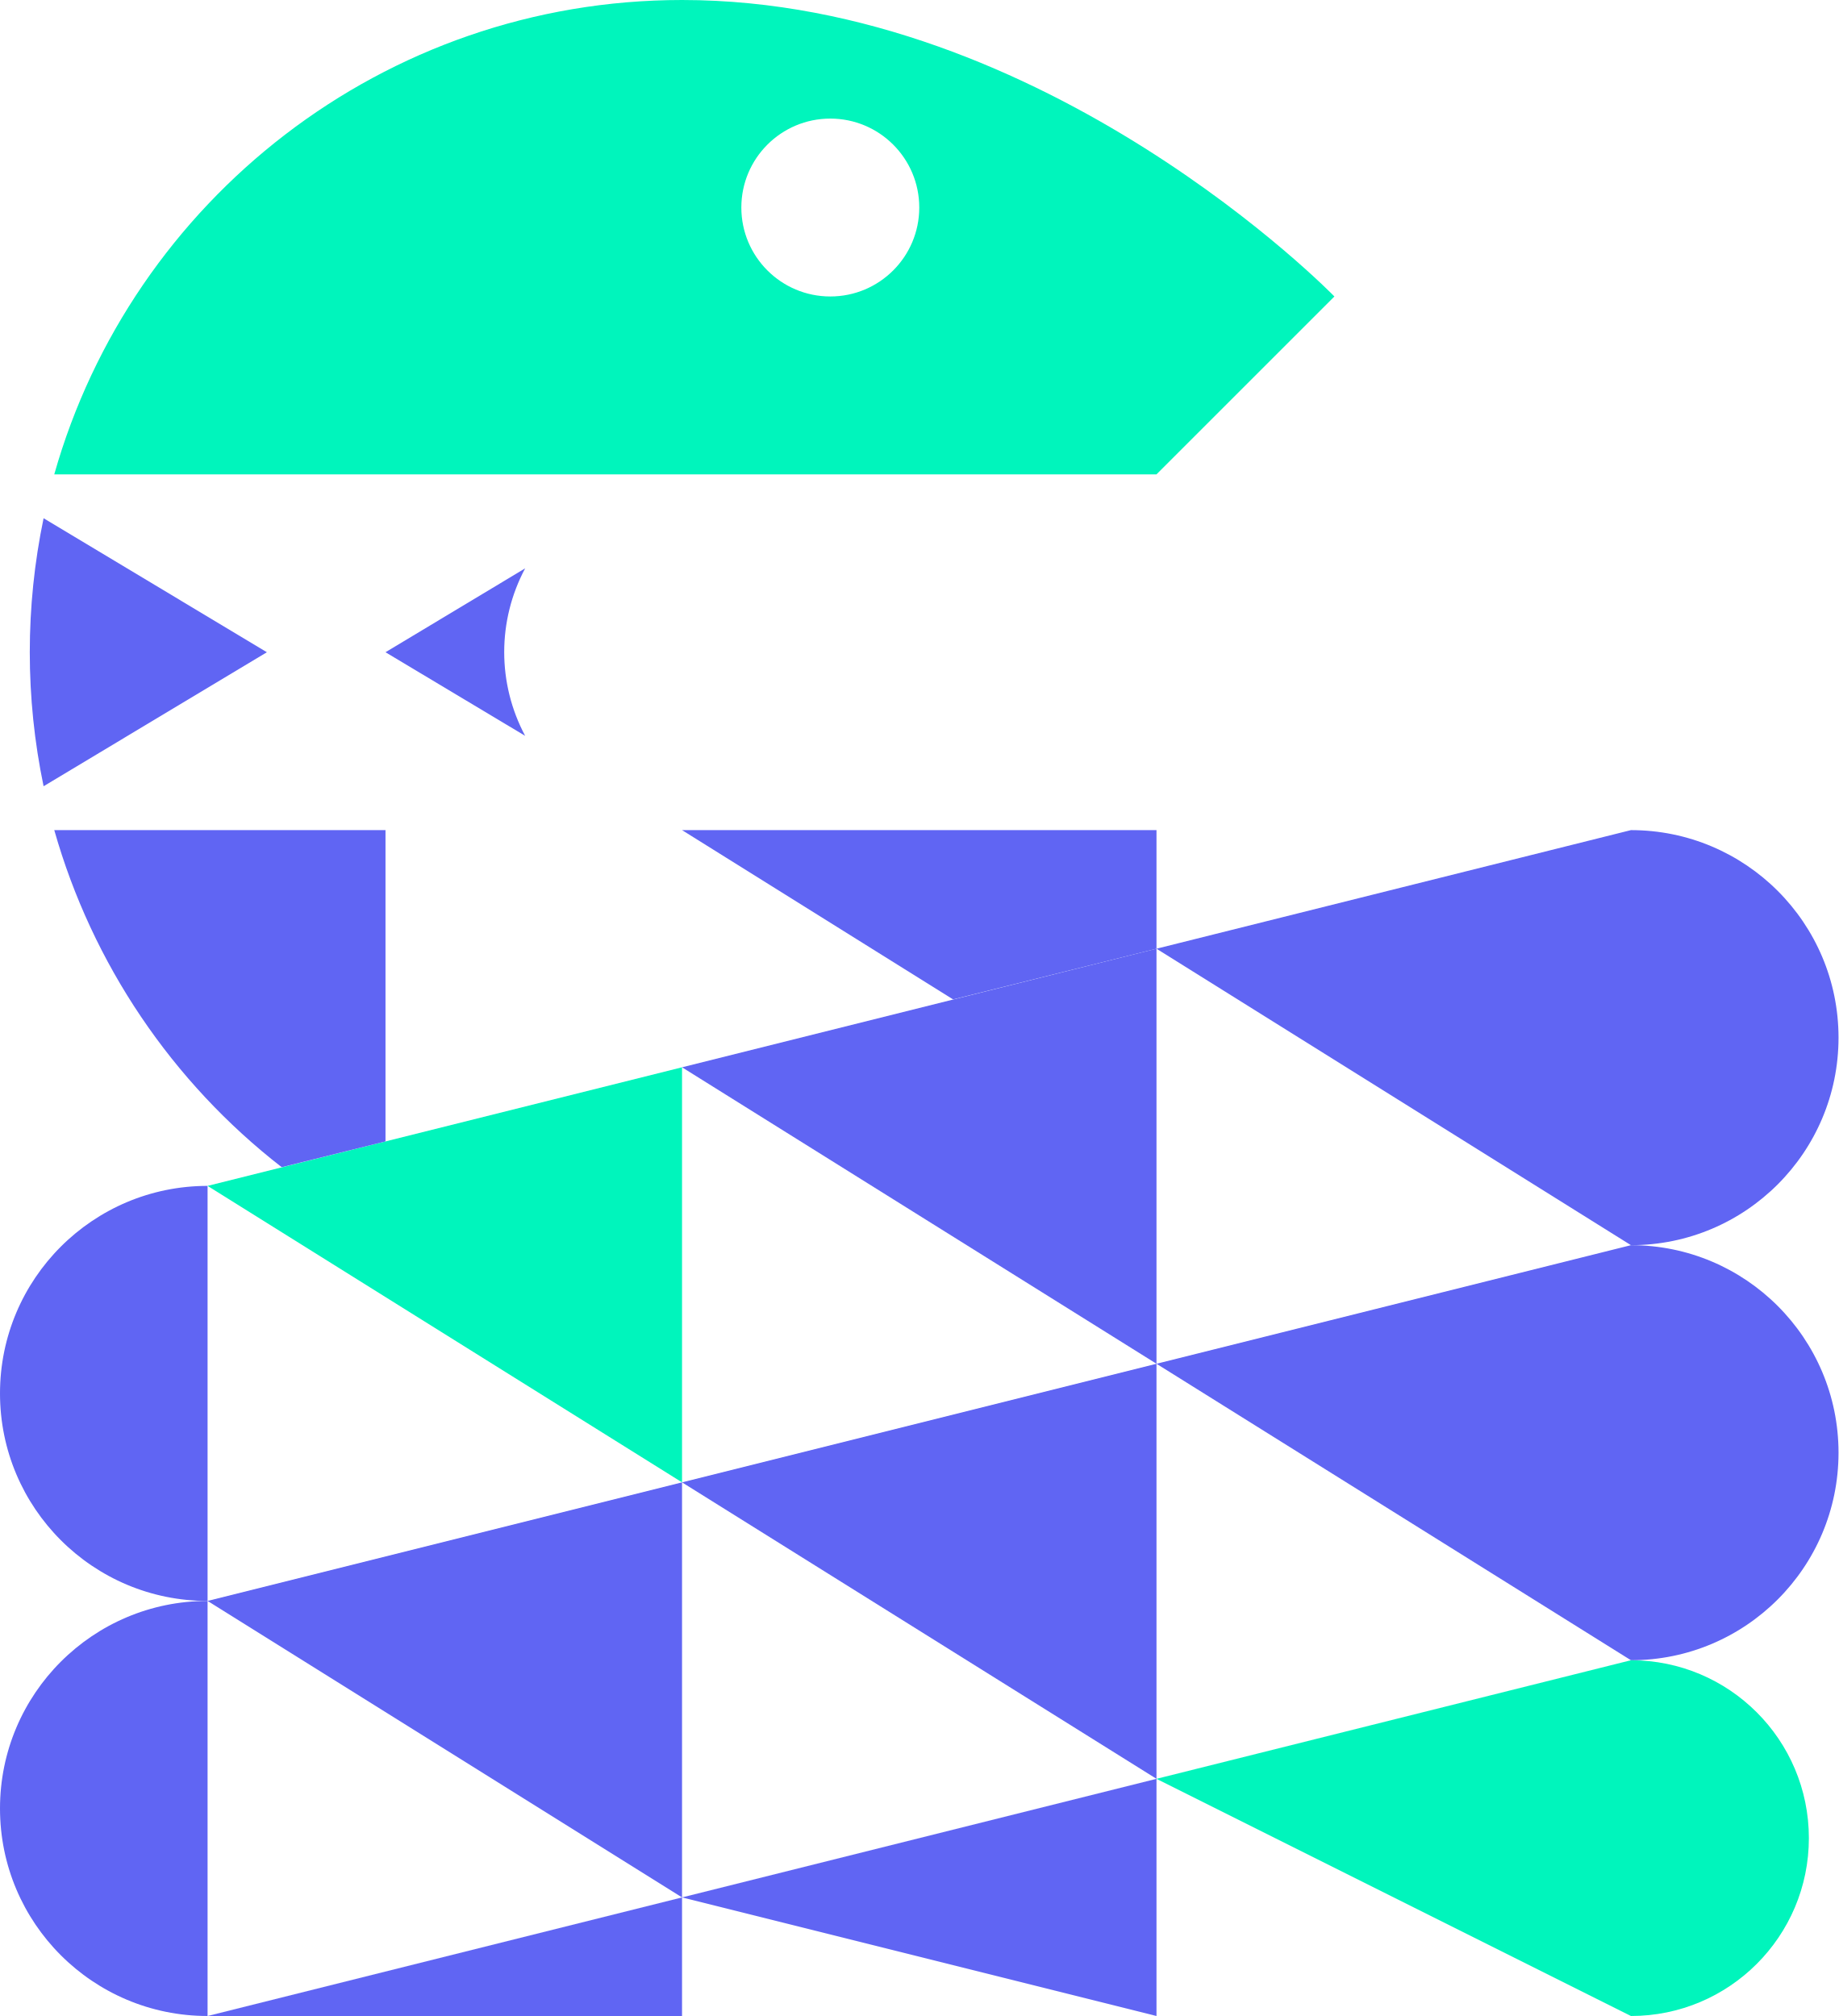
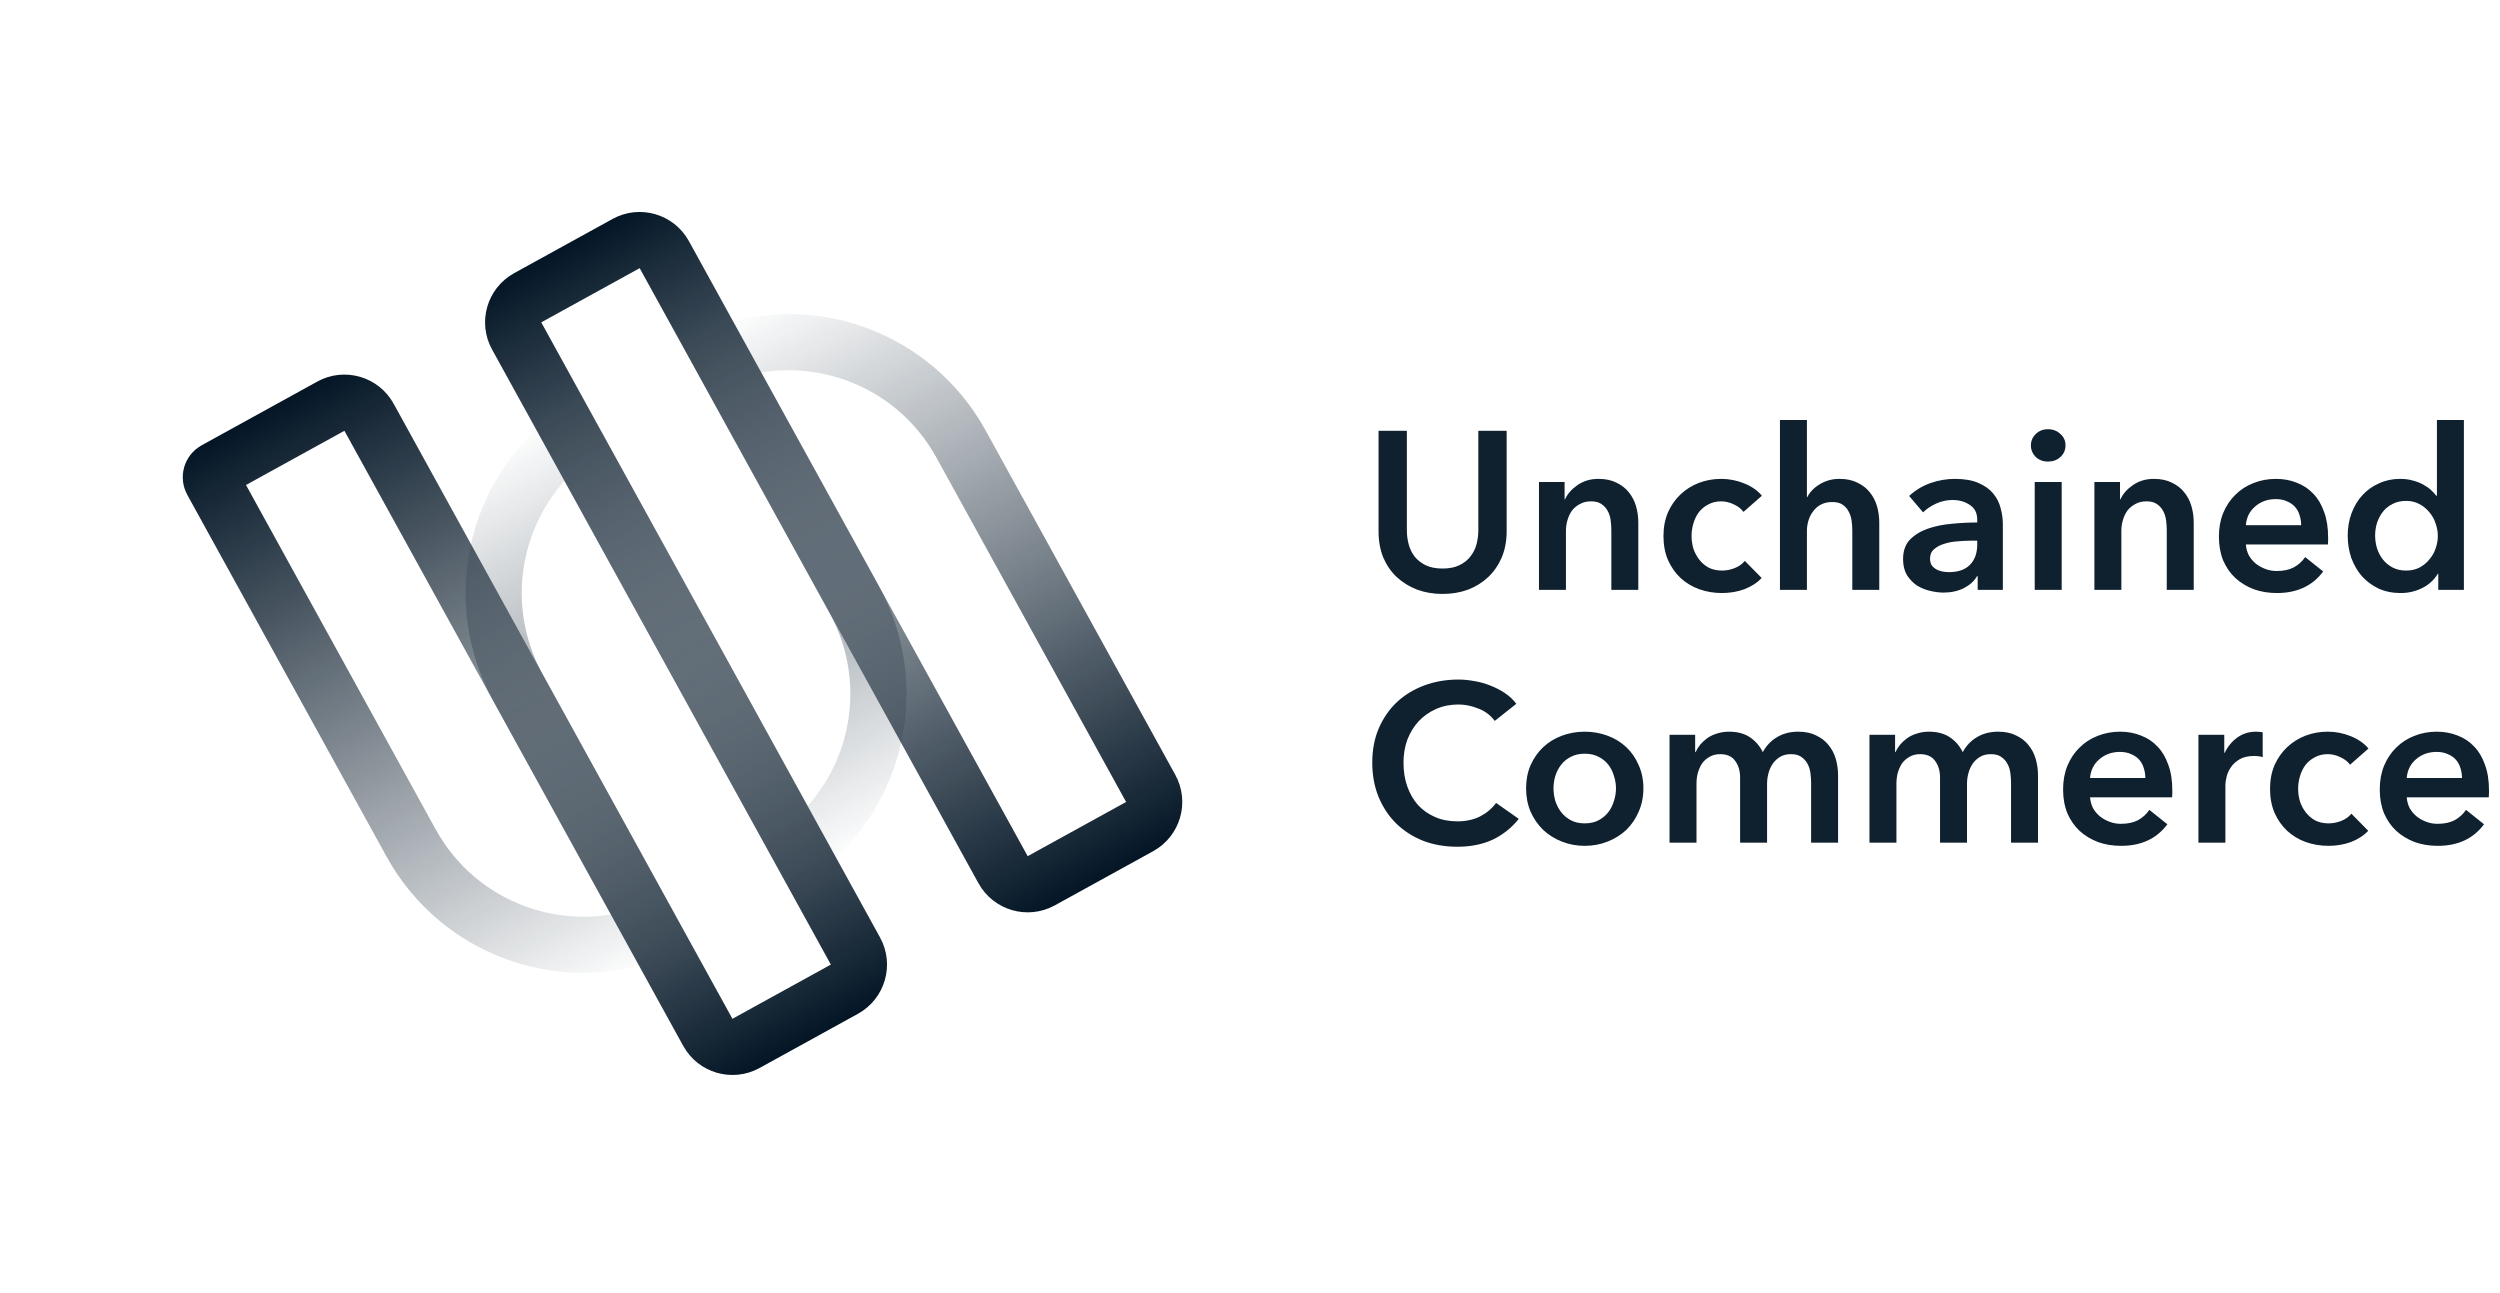
- <svg xmlns="http://www.w3.org/2000/svg" height="680" viewBox="0 0 620 680" width="620">
-   <g fill="none">
-     <path d="m177.1 248.2c-9.422-17.655-9.422-38.845 0-56.5l-47.1 28.3z" fill="#6065f3" />
-     <path d="m14.7 174.8c-6.209 29.814-6.209 60.586 0 90.4l75.3-45.2z" fill="#6065f3" />
-     <path d="m230 360v140l-160-100z" fill="#00f5bc" />
-     <g fill="#6065f3">
-       <path d="m130 280h-111.7c12.811 45.099 39.681 84.932 76.7 113.7l35-8.7z" />
-       <path d="m390 320v140l-160-100z" />
-       <path d="m230 280 91.4 57.1 68.6-17.1v-40z" />
-       <path d="m230 500v140l-160-100z" />
-       <path d="m390 460v140l-160-100z" />
-       <path d="m390 600v80l-160-40z" />
-       <path d="m230 640v40h-160z" />
-       <path d="m0 470c0 38.66 31.34 70 70 70v-140c-38.66 0-70 31.34-70 70z" />
-       <path d="m0 610c0 38.66 31.34 70 70 70v-140c-38.66 0-70 31.34-70 70z" />
-       <path d="m550 280-160 40 160 100c38.66-0 70-31.34 70-70s-31.34-70-70-70z" />
-       <path d="m550 420-160 40 160 100c38.66 0 70-31.34 70-70s-31.34-70-70-70z" />
-     </g>
-     <g fill="#00f5bc" transform="translate(18)">
-       <path d="m532 560-160 40 160 80c33.137 0 60-26.863 60-60s-26.863-60-60-60z" />
-       <path d="m432 100-60 60h-371.7c26.1-92.3 111-160 211.7-160 122.9 0 220 100 220 100zm-170-60c-16.569 0-30 13.431-30 30s13.431 30 30 30 30-13.431 30-30-13.431-30-30-30z" />
-     </g>
-   </g>
+ <svg xmlns="http://www.w3.org/2000/svg" width="178px" height="92px" viewBox="0 0 178 92" fill="none">
+   <path d="M60.908 67.713C61.441 68.681 61.088 69.897 60.121 70.43L53.114 74.29C52.146 74.822 50.93 74.47 50.397 73.503L36.888 48.977C33.485 42.799 35.238 35.172 40.713 31.049L60.908 67.713Z" stroke="url(#paint0_linear)" stroke-width="4" />
+   <path d="M81.93 56.134C82.463 57.102 82.11 58.318 81.143 58.851L74.135 62.711C73.168 63.243 71.952 62.891 71.419 61.924L51.224 25.259C57.635 22.836 65.018 25.43 68.421 31.608L81.93 56.134Z" stroke="url(#paint1_linear)" stroke-width="4" />
+   <path d="M60.805 42.653C64.207 48.831 62.454 56.458 56.98 60.581L36.785 23.917C36.252 22.95 36.604 21.733 37.572 21.2L44.579 17.341C45.547 16.808 46.763 17.16 47.296 18.128L60.805 42.653Z" stroke="url(#paint2_linear)" stroke-width="4" />
+   <path d="M46.469 66.371C40.058 68.794 32.674 66.2 29.272 60.022L15.085 34.265C14.926 33.978 15.031 33.616 15.319 33.458L23.557 28.92C24.524 28.387 25.741 28.739 26.274 29.707L46.469 66.371Z" stroke="url(#paint3_linear)" stroke-width="4" />
+   <path d="M107.273 37.84C107.273 38.523 107.155 39.141 106.921 39.696C106.686 40.24 106.366 40.704 105.961 41.088C105.555 41.472 105.075 41.771 104.521 41.984C103.966 42.187 103.363 42.288 102.713 42.288C102.062 42.288 101.459 42.187 100.905 41.984C100.35 41.771 99.865 41.472 99.449 41.088C99.043 40.704 98.723 40.24 98.489 39.696C98.265 39.141 98.153 38.523 98.153 37.84V30.672H100.169V37.76C100.169 38.091 100.211 38.421 100.297 38.752C100.382 39.072 100.521 39.36 100.713 39.616C100.915 39.872 101.177 40.08 101.497 40.24C101.827 40.4 102.233 40.48 102.713 40.48C103.193 40.48 103.593 40.4 103.913 40.24C104.243 40.08 104.505 39.872 104.697 39.616C104.899 39.36 105.043 39.072 105.129 38.752C105.214 38.421 105.257 38.091 105.257 37.76V30.672H107.273V37.84ZM109.575 34.32H111.399V35.552H111.431C111.601 35.168 111.895 34.832 112.311 34.544C112.737 34.245 113.239 34.096 113.815 34.096C114.316 34.096 114.743 34.187 115.095 34.368C115.457 34.539 115.751 34.768 115.975 35.056C116.209 35.344 116.38 35.675 116.487 36.048C116.593 36.421 116.647 36.805 116.647 37.2V42H114.727V37.744C114.727 37.52 114.711 37.285 114.679 37.04C114.647 36.795 114.577 36.576 114.471 36.384C114.364 36.181 114.215 36.016 114.023 35.888C113.841 35.76 113.596 35.696 113.287 35.696C112.977 35.696 112.711 35.76 112.487 35.888C112.263 36.005 112.076 36.16 111.927 36.352C111.788 36.544 111.681 36.768 111.607 37.024C111.532 37.269 111.495 37.52 111.495 37.776V42H109.575V34.32ZM124.135 36.448C123.986 36.235 123.762 36.059 123.463 35.92C123.164 35.771 122.86 35.696 122.551 35.696C122.199 35.696 121.89 35.771 121.623 35.92C121.356 36.059 121.132 36.245 120.951 36.48C120.78 36.715 120.652 36.981 120.567 37.28C120.482 37.568 120.439 37.861 120.439 38.16C120.439 38.459 120.482 38.757 120.567 39.056C120.663 39.344 120.802 39.605 120.983 39.84C121.164 40.075 121.388 40.267 121.655 40.416C121.932 40.555 122.252 40.624 122.615 40.624C122.914 40.624 123.212 40.565 123.511 40.448C123.81 40.331 124.05 40.16 124.231 39.936L125.431 41.152C125.111 41.493 124.7 41.76 124.199 41.952C123.708 42.133 123.175 42.224 122.599 42.224C122.034 42.224 121.495 42.133 120.983 41.952C120.482 41.771 120.039 41.504 119.655 41.152C119.282 40.8 118.983 40.373 118.759 39.872C118.546 39.371 118.439 38.8 118.439 38.16C118.439 37.541 118.546 36.981 118.759 36.48C118.983 35.979 119.282 35.552 119.655 35.2C120.028 34.848 120.46 34.576 120.951 34.384C121.452 34.192 121.986 34.096 122.551 34.096C123.116 34.096 123.66 34.203 124.183 34.416C124.716 34.629 125.138 34.923 125.447 35.296L124.135 36.448ZM130.972 34.096C131.473 34.096 131.9 34.187 132.252 34.368C132.614 34.539 132.908 34.768 133.132 35.056C133.366 35.344 133.537 35.675 133.644 36.048C133.75 36.421 133.804 36.805 133.804 37.2V42H131.884V37.776C131.884 37.552 131.868 37.323 131.836 37.088C131.804 36.843 131.734 36.624 131.628 36.432C131.532 36.229 131.388 36.064 131.196 35.936C131.014 35.808 130.769 35.744 130.46 35.744C130.15 35.744 129.884 35.803 129.66 35.92C129.436 36.037 129.249 36.197 129.1 36.4C128.95 36.592 128.838 36.811 128.764 37.056C128.689 37.301 128.652 37.552 128.652 37.808V42H126.732V29.904H128.652V35.392H128.684C128.758 35.232 128.865 35.077 129.004 34.928C129.153 34.768 129.324 34.629 129.516 34.512C129.708 34.384 129.926 34.283 130.172 34.208C130.417 34.133 130.684 34.096 130.972 34.096ZM140.811 41.024H140.763C140.571 41.365 140.262 41.648 139.835 41.872C139.409 42.085 138.923 42.192 138.379 42.192C138.07 42.192 137.745 42.149 137.403 42.064C137.073 41.989 136.763 41.861 136.475 41.68C136.198 41.488 135.963 41.243 135.771 40.944C135.59 40.635 135.499 40.256 135.499 39.808C135.499 39.232 135.659 38.773 135.979 38.432C136.31 38.091 136.731 37.829 137.243 37.648C137.755 37.467 138.321 37.349 138.939 37.296C139.569 37.232 140.182 37.2 140.779 37.2V37.008C140.779 36.528 140.603 36.176 140.251 35.952C139.91 35.717 139.499 35.6 139.019 35.6C138.614 35.6 138.225 35.685 137.851 35.856C137.478 36.027 137.169 36.235 136.923 36.48L135.931 35.312C136.369 34.907 136.87 34.603 137.435 34.4C138.011 34.197 138.593 34.096 139.179 34.096C139.862 34.096 140.422 34.192 140.859 34.384C141.307 34.576 141.659 34.827 141.915 35.136C142.171 35.445 142.347 35.792 142.443 36.176C142.55 36.56 142.603 36.944 142.603 37.328V42H140.811V41.024ZM140.779 38.496H140.347C140.038 38.496 139.713 38.512 139.371 38.544C139.03 38.565 138.715 38.624 138.427 38.72C138.139 38.805 137.899 38.933 137.707 39.104C137.515 39.264 137.419 39.488 137.419 39.776C137.419 39.957 137.457 40.112 137.531 40.24C137.617 40.357 137.723 40.453 137.851 40.528C137.979 40.603 138.123 40.656 138.283 40.688C138.443 40.72 138.603 40.736 138.763 40.736C139.425 40.736 139.926 40.56 140.267 40.208C140.609 39.856 140.779 39.376 140.779 38.768V38.496ZM144.872 34.32H146.792V42H144.872V34.32ZM144.6 31.712C144.6 31.403 144.712 31.136 144.936 30.912C145.171 30.677 145.464 30.56 145.816 30.56C146.168 30.56 146.462 30.672 146.696 30.896C146.942 31.109 147.064 31.381 147.064 31.712C147.064 32.043 146.942 32.32 146.696 32.544C146.462 32.757 146.168 32.864 145.816 32.864C145.464 32.864 145.171 32.752 144.936 32.528C144.712 32.293 144.6 32.021 144.6 31.712ZM149.121 34.32H150.945V35.552H150.977C151.148 35.168 151.441 34.832 151.857 34.544C152.284 34.245 152.785 34.096 153.361 34.096C153.863 34.096 154.289 34.187 154.641 34.368C155.004 34.539 155.297 34.768 155.521 35.056C155.756 35.344 155.927 35.675 156.033 36.048C156.14 36.421 156.193 36.805 156.193 37.2V42H154.273V37.744C154.273 37.52 154.257 37.285 154.225 37.04C154.193 36.795 154.124 36.576 154.017 36.384C153.911 36.181 153.761 36.016 153.569 35.888C153.388 35.76 153.143 35.696 152.833 35.696C152.524 35.696 152.257 35.76 152.033 35.888C151.809 36.005 151.623 36.16 151.473 36.352C151.335 36.544 151.228 36.768 151.153 37.024C151.079 37.269 151.041 37.52 151.041 37.776V42H149.121V34.32ZM163.842 37.392C163.842 37.147 163.805 36.912 163.73 36.688C163.666 36.464 163.559 36.267 163.41 36.096C163.261 35.925 163.069 35.792 162.834 35.696C162.61 35.589 162.343 35.536 162.034 35.536C161.458 35.536 160.967 35.712 160.562 36.064C160.167 36.405 159.949 36.848 159.906 37.392H163.842ZM165.762 38.256C165.762 38.341 165.762 38.427 165.762 38.512C165.762 38.597 165.757 38.683 165.746 38.768H159.906C159.927 39.045 159.997 39.301 160.114 39.536C160.242 39.76 160.407 39.957 160.61 40.128C160.813 40.288 161.042 40.416 161.298 40.512C161.554 40.608 161.821 40.656 162.098 40.656C162.578 40.656 162.983 40.571 163.314 40.4C163.645 40.219 163.917 39.973 164.13 39.664L165.41 40.688C164.653 41.712 163.554 42.224 162.114 42.224C161.517 42.224 160.967 42.133 160.466 41.952C159.965 41.76 159.527 41.493 159.154 41.152C158.791 40.811 158.503 40.395 158.29 39.904C158.087 39.403 157.986 38.837 157.986 38.208C157.986 37.589 158.087 37.029 158.29 36.528C158.503 36.016 158.791 35.584 159.154 35.232C159.517 34.869 159.943 34.592 160.434 34.4C160.935 34.197 161.474 34.096 162.05 34.096C162.583 34.096 163.074 34.187 163.522 34.368C163.981 34.539 164.375 34.8 164.706 35.152C165.037 35.493 165.293 35.925 165.474 36.448C165.666 36.96 165.762 37.563 165.762 38.256ZM175.429 42H173.605V40.848H173.573C173.307 41.296 172.933 41.637 172.453 41.872C171.984 42.107 171.477 42.224 170.933 42.224C170.347 42.224 169.819 42.117 169.349 41.904C168.891 41.68 168.496 41.387 168.165 41.024C167.845 40.651 167.595 40.219 167.413 39.728C167.243 39.227 167.157 38.693 167.157 38.128C167.157 37.563 167.248 37.035 167.429 36.544C167.611 36.053 167.867 35.627 168.197 35.264C168.528 34.901 168.923 34.619 169.381 34.416C169.84 34.203 170.341 34.096 170.885 34.096C171.237 34.096 171.552 34.139 171.829 34.224C172.107 34.299 172.347 34.395 172.549 34.512C172.763 34.629 172.944 34.757 173.093 34.896C173.243 35.035 173.365 35.168 173.461 35.296H173.509V29.904H175.429V42ZM169.109 38.128C169.109 38.427 169.152 38.725 169.237 39.024C169.333 39.323 169.472 39.589 169.653 39.824C169.835 40.059 170.064 40.251 170.341 40.4C170.619 40.549 170.944 40.624 171.317 40.624C171.669 40.624 171.984 40.555 172.261 40.416C172.539 40.267 172.773 40.075 172.965 39.84C173.168 39.605 173.317 39.344 173.413 39.056C173.52 38.757 173.573 38.459 173.573 38.16C173.573 37.861 173.52 37.563 173.413 37.264C173.317 36.965 173.168 36.699 172.965 36.464C172.773 36.229 172.539 36.037 172.261 35.888C171.984 35.739 171.669 35.664 171.317 35.664C170.944 35.664 170.619 35.739 170.341 35.888C170.064 36.027 169.835 36.213 169.653 36.448C169.472 36.683 169.333 36.949 169.237 37.248C169.152 37.536 169.109 37.829 169.109 38.128ZM106.425 51.328C106.126 50.923 105.737 50.629 105.257 50.448C104.777 50.256 104.307 50.16 103.849 50.16C103.262 50.16 102.729 50.267 102.249 50.48C101.769 50.693 101.353 50.987 101.001 51.36C100.659 51.733 100.393 52.171 100.201 52.672C100.019 53.173 99.929 53.717 99.929 54.304C99.929 54.923 100.019 55.488 100.201 56C100.382 56.512 100.638 56.955 100.969 57.328C101.31 57.691 101.715 57.973 102.185 58.176C102.654 58.379 103.182 58.48 103.769 58.48C104.377 58.48 104.915 58.363 105.385 58.128C105.854 57.883 106.233 57.563 106.521 57.168L108.137 58.304C107.635 58.933 107.022 59.424 106.297 59.776C105.571 60.117 104.723 60.288 103.753 60.288C102.867 60.288 102.051 60.144 101.305 59.856C100.569 59.557 99.934 59.147 99.401 58.624C98.867 58.091 98.451 57.461 98.153 56.736C97.854 56 97.705 55.189 97.705 54.304C97.705 53.397 97.859 52.581 98.169 51.856C98.489 51.12 98.921 50.496 99.465 49.984C100.019 49.472 100.67 49.077 101.417 48.8C102.163 48.523 102.974 48.384 103.849 48.384C104.211 48.384 104.59 48.421 104.985 48.496C105.379 48.56 105.758 48.667 106.121 48.816C106.483 48.955 106.825 49.131 107.145 49.344C107.465 49.557 107.737 49.813 107.961 50.112L106.425 51.328ZM108.658 56.128C108.658 55.52 108.764 54.971 108.978 54.48C109.202 53.979 109.5 53.552 109.874 53.2C110.247 52.848 110.69 52.576 111.202 52.384C111.714 52.192 112.258 52.096 112.834 52.096C113.41 52.096 113.954 52.192 114.466 52.384C114.978 52.576 115.42 52.848 115.794 53.2C116.167 53.552 116.46 53.979 116.674 54.48C116.898 54.971 117.01 55.52 117.01 56.128C117.01 56.736 116.898 57.291 116.674 57.792C116.46 58.293 116.167 58.725 115.794 59.088C115.42 59.44 114.978 59.717 114.466 59.92C113.954 60.123 113.41 60.224 112.834 60.224C112.258 60.224 111.714 60.123 111.202 59.92C110.69 59.717 110.247 59.44 109.874 59.088C109.5 58.725 109.202 58.293 108.978 57.792C108.764 57.291 108.658 56.736 108.658 56.128ZM110.61 56.128C110.61 56.427 110.652 56.725 110.738 57.024C110.834 57.323 110.972 57.589 111.154 57.824C111.335 58.059 111.564 58.251 111.842 58.4C112.119 58.549 112.45 58.624 112.834 58.624C113.218 58.624 113.548 58.549 113.826 58.4C114.103 58.251 114.332 58.059 114.514 57.824C114.695 57.589 114.828 57.323 114.914 57.024C115.01 56.725 115.058 56.427 115.058 56.128C115.058 55.829 115.01 55.536 114.914 55.248C114.828 54.949 114.695 54.683 114.514 54.448C114.332 54.213 114.103 54.027 113.826 53.888C113.548 53.739 113.218 53.664 112.834 53.664C112.45 53.664 112.119 53.739 111.842 53.888C111.564 54.027 111.335 54.213 111.154 54.448C110.972 54.683 110.834 54.949 110.738 55.248C110.652 55.536 110.61 55.829 110.61 56.128ZM128.039 52.096C128.541 52.096 128.967 52.187 129.319 52.368C129.682 52.539 129.975 52.768 130.199 53.056C130.434 53.344 130.605 53.675 130.711 54.048C130.818 54.421 130.871 54.805 130.871 55.2V60H128.951V55.744C128.951 55.52 128.935 55.285 128.903 55.04C128.871 54.795 128.802 54.576 128.695 54.384C128.589 54.181 128.439 54.016 128.247 53.888C128.066 53.76 127.821 53.696 127.511 53.696C127.213 53.696 126.957 53.76 126.743 53.888C126.53 54.016 126.354 54.181 126.215 54.384C126.077 54.587 125.975 54.816 125.911 55.072C125.847 55.317 125.815 55.563 125.815 55.808V60H123.895V55.36C123.895 54.88 123.778 54.485 123.543 54.176C123.319 53.856 122.962 53.696 122.471 53.696C122.183 53.696 121.933 53.76 121.719 53.888C121.506 54.005 121.33 54.16 121.191 54.352C121.063 54.544 120.962 54.768 120.887 55.024C120.823 55.269 120.791 55.52 120.791 55.776V60H118.871V52.32H120.695V53.552H120.727C120.813 53.36 120.925 53.179 121.063 53.008C121.213 52.837 121.383 52.683 121.575 52.544C121.778 52.405 122.007 52.299 122.263 52.224C122.519 52.139 122.802 52.096 123.111 52.096C123.709 52.096 124.205 52.229 124.599 52.496C124.994 52.763 125.298 53.115 125.511 53.552C125.767 53.083 126.109 52.725 126.535 52.48C126.962 52.224 127.463 52.096 128.039 52.096ZM142.274 52.096C142.775 52.096 143.202 52.187 143.554 52.368C143.916 52.539 144.21 52.768 144.434 53.056C144.668 53.344 144.839 53.675 144.946 54.048C145.052 54.421 145.106 54.805 145.106 55.2V60H143.186V55.744C143.186 55.52 143.17 55.285 143.138 55.04C143.106 54.795 143.036 54.576 142.93 54.384C142.823 54.181 142.674 54.016 142.482 53.888C142.3 53.76 142.055 53.696 141.746 53.696C141.447 53.696 141.191 53.76 140.978 53.888C140.764 54.016 140.588 54.181 140.45 54.384C140.311 54.587 140.21 54.816 140.146 55.072C140.082 55.317 140.05 55.563 140.05 55.808V60H138.13V55.36C138.13 54.88 138.012 54.485 137.778 54.176C137.554 53.856 137.196 53.696 136.706 53.696C136.418 53.696 136.167 53.76 135.954 53.888C135.74 54.005 135.564 54.16 135.426 54.352C135.298 54.544 135.196 54.768 135.122 55.024C135.058 55.269 135.026 55.52 135.026 55.776V60H133.106V52.32H134.93V53.552H134.962C135.047 53.36 135.159 53.179 135.298 53.008C135.447 52.837 135.618 52.683 135.81 52.544C136.012 52.405 136.242 52.299 136.498 52.224C136.754 52.139 137.036 52.096 137.346 52.096C137.943 52.096 138.439 52.229 138.834 52.496C139.228 52.763 139.532 53.115 139.746 53.552C140.002 53.083 140.343 52.725 140.77 52.48C141.196 52.224 141.698 52.096 142.274 52.096ZM152.748 55.392C152.748 55.147 152.711 54.912 152.636 54.688C152.572 54.464 152.466 54.267 152.316 54.096C152.167 53.925 151.975 53.792 151.74 53.696C151.516 53.589 151.25 53.536 150.94 53.536C150.364 53.536 149.874 53.712 149.468 54.064C149.074 54.405 148.855 54.848 148.812 55.392H152.748ZM154.668 56.256C154.668 56.341 154.668 56.427 154.668 56.512C154.668 56.597 154.663 56.683 154.652 56.768H148.812C148.834 57.045 148.903 57.301 149.02 57.536C149.148 57.76 149.314 57.957 149.516 58.128C149.719 58.288 149.948 58.416 150.204 58.512C150.46 58.608 150.727 58.656 151.004 58.656C151.484 58.656 151.89 58.571 152.22 58.4C152.551 58.219 152.823 57.973 153.036 57.664L154.316 58.688C153.559 59.712 152.46 60.224 151.02 60.224C150.423 60.224 149.874 60.133 149.372 59.952C148.871 59.76 148.434 59.493 148.06 59.152C147.698 58.811 147.41 58.395 147.196 57.904C146.994 57.403 146.892 56.837 146.892 56.208C146.892 55.589 146.994 55.029 147.196 54.528C147.41 54.016 147.698 53.584 148.06 53.232C148.423 52.869 148.85 52.592 149.34 52.4C149.842 52.197 150.38 52.096 150.956 52.096C151.49 52.096 151.98 52.187 152.428 52.368C152.887 52.539 153.282 52.8 153.612 53.152C153.943 53.493 154.199 53.925 154.38 54.448C154.572 54.96 154.668 55.563 154.668 56.256ZM156.528 52.32H158.368V53.6H158.4C158.613 53.152 158.912 52.789 159.296 52.512C159.68 52.235 160.128 52.096 160.64 52.096C160.714 52.096 160.794 52.101 160.88 52.112C160.965 52.112 161.04 52.123 161.104 52.144V53.904C160.976 53.872 160.864 53.851 160.768 53.84C160.682 53.829 160.597 53.824 160.512 53.824C160.074 53.824 159.722 53.904 159.456 54.064C159.189 54.224 158.981 54.416 158.832 54.64C158.682 54.864 158.581 55.093 158.528 55.328C158.474 55.563 158.448 55.749 158.448 55.888V60H156.528V52.32ZM167.323 54.448C167.173 54.235 166.949 54.059 166.651 53.92C166.352 53.771 166.048 53.696 165.739 53.696C165.387 53.696 165.077 53.771 164.811 53.92C164.544 54.059 164.32 54.245 164.139 54.48C163.968 54.715 163.84 54.981 163.755 55.28C163.669 55.568 163.627 55.861 163.627 56.16C163.627 56.459 163.669 56.757 163.755 57.056C163.851 57.344 163.989 57.605 164.171 57.84C164.352 58.075 164.576 58.267 164.843 58.416C165.12 58.555 165.44 58.624 165.803 58.624C166.101 58.624 166.4 58.565 166.699 58.448C166.997 58.331 167.237 58.16 167.419 57.936L168.619 59.152C168.299 59.493 167.888 59.76 167.387 59.952C166.896 60.133 166.363 60.224 165.787 60.224C165.221 60.224 164.683 60.133 164.171 59.952C163.669 59.771 163.227 59.504 162.843 59.152C162.469 58.8 162.171 58.373 161.947 57.872C161.733 57.371 161.627 56.8 161.627 56.16C161.627 55.541 161.733 54.981 161.947 54.48C162.171 53.979 162.469 53.552 162.843 53.2C163.216 52.848 163.648 52.576 164.139 52.384C164.64 52.192 165.173 52.096 165.739 52.096C166.304 52.096 166.848 52.203 167.371 52.416C167.904 52.629 168.325 52.923 168.635 53.296L167.323 54.448ZM175.295 55.392C175.295 55.147 175.258 54.912 175.183 54.688C175.119 54.464 175.012 54.267 174.863 54.096C174.714 53.925 174.522 53.792 174.287 53.696C174.063 53.589 173.796 53.536 173.487 53.536C172.911 53.536 172.42 53.712 172.015 54.064C171.62 54.405 171.402 54.848 171.359 55.392H175.295ZM177.215 56.256C177.215 56.341 177.215 56.427 177.215 56.512C177.215 56.597 177.21 56.683 177.199 56.768H171.359C171.38 57.045 171.45 57.301 171.567 57.536C171.695 57.76 171.86 57.957 172.063 58.128C172.266 58.288 172.495 58.416 172.751 58.512C173.007 58.608 173.274 58.656 173.551 58.656C174.031 58.656 174.436 58.571 174.767 58.4C175.098 58.219 175.37 57.973 175.583 57.664L176.863 58.688C176.106 59.712 175.007 60.224 173.567 60.224C172.97 60.224 172.42 60.133 171.919 59.952C171.418 59.76 170.98 59.493 170.607 59.152C170.244 58.811 169.956 58.395 169.743 57.904C169.54 57.403 169.439 56.837 169.439 56.208C169.439 55.589 169.54 55.029 169.743 54.528C169.956 54.016 170.244 53.584 170.607 53.232C170.97 52.869 171.396 52.592 171.887 52.4C172.388 52.197 172.927 52.096 173.503 52.096C174.036 52.096 174.527 52.187 174.975 52.368C175.434 52.539 175.828 52.8 176.159 53.152C176.49 53.493 176.746 53.925 176.927 54.448C177.119 54.96 177.215 55.563 177.215 56.256Z" fill="#0F202F" />
+   <defs>
+     <linearGradient id="paint0_linear" x1="57.582" y1="74.112" x2="34.424" y2="32.068" gradientUnits="userSpaceOnUse">
+       <stop stop-color="#041626" />
+       <stop offset="1" stop-color="#0A1C2B" stop-opacity="0" />
+     </linearGradient>
+     <linearGradient id="paint1_linear" x1="78.604" y1="62.532" x2="55.446" y2="20.488" gradientUnits="userSpaceOnUse">
+       <stop stop-color="#041626" />
+       <stop offset="1" stop-color="#071A2B" stop-opacity="0" />
+     </linearGradient>
+     <linearGradient id="paint2_linear" x1="63.269" y1="59.563" x2="40.11" y2="17.519" gradientUnits="userSpaceOnUse">
+       <stop stop-color="#0B1E2F" stop-opacity="0" />
+       <stop offset="1" stop-color="#041626" />
+     </linearGradient>
+     <linearGradient id="paint3_linear" x1="42.246" y1="71.142" x2="19.088" y2="29.098" gradientUnits="userSpaceOnUse">
+       <stop stop-color="#041626" stop-opacity="0" />
+       <stop offset="1" stop-color="#041626" />
+     </linearGradient>
+   </defs>
</svg>
